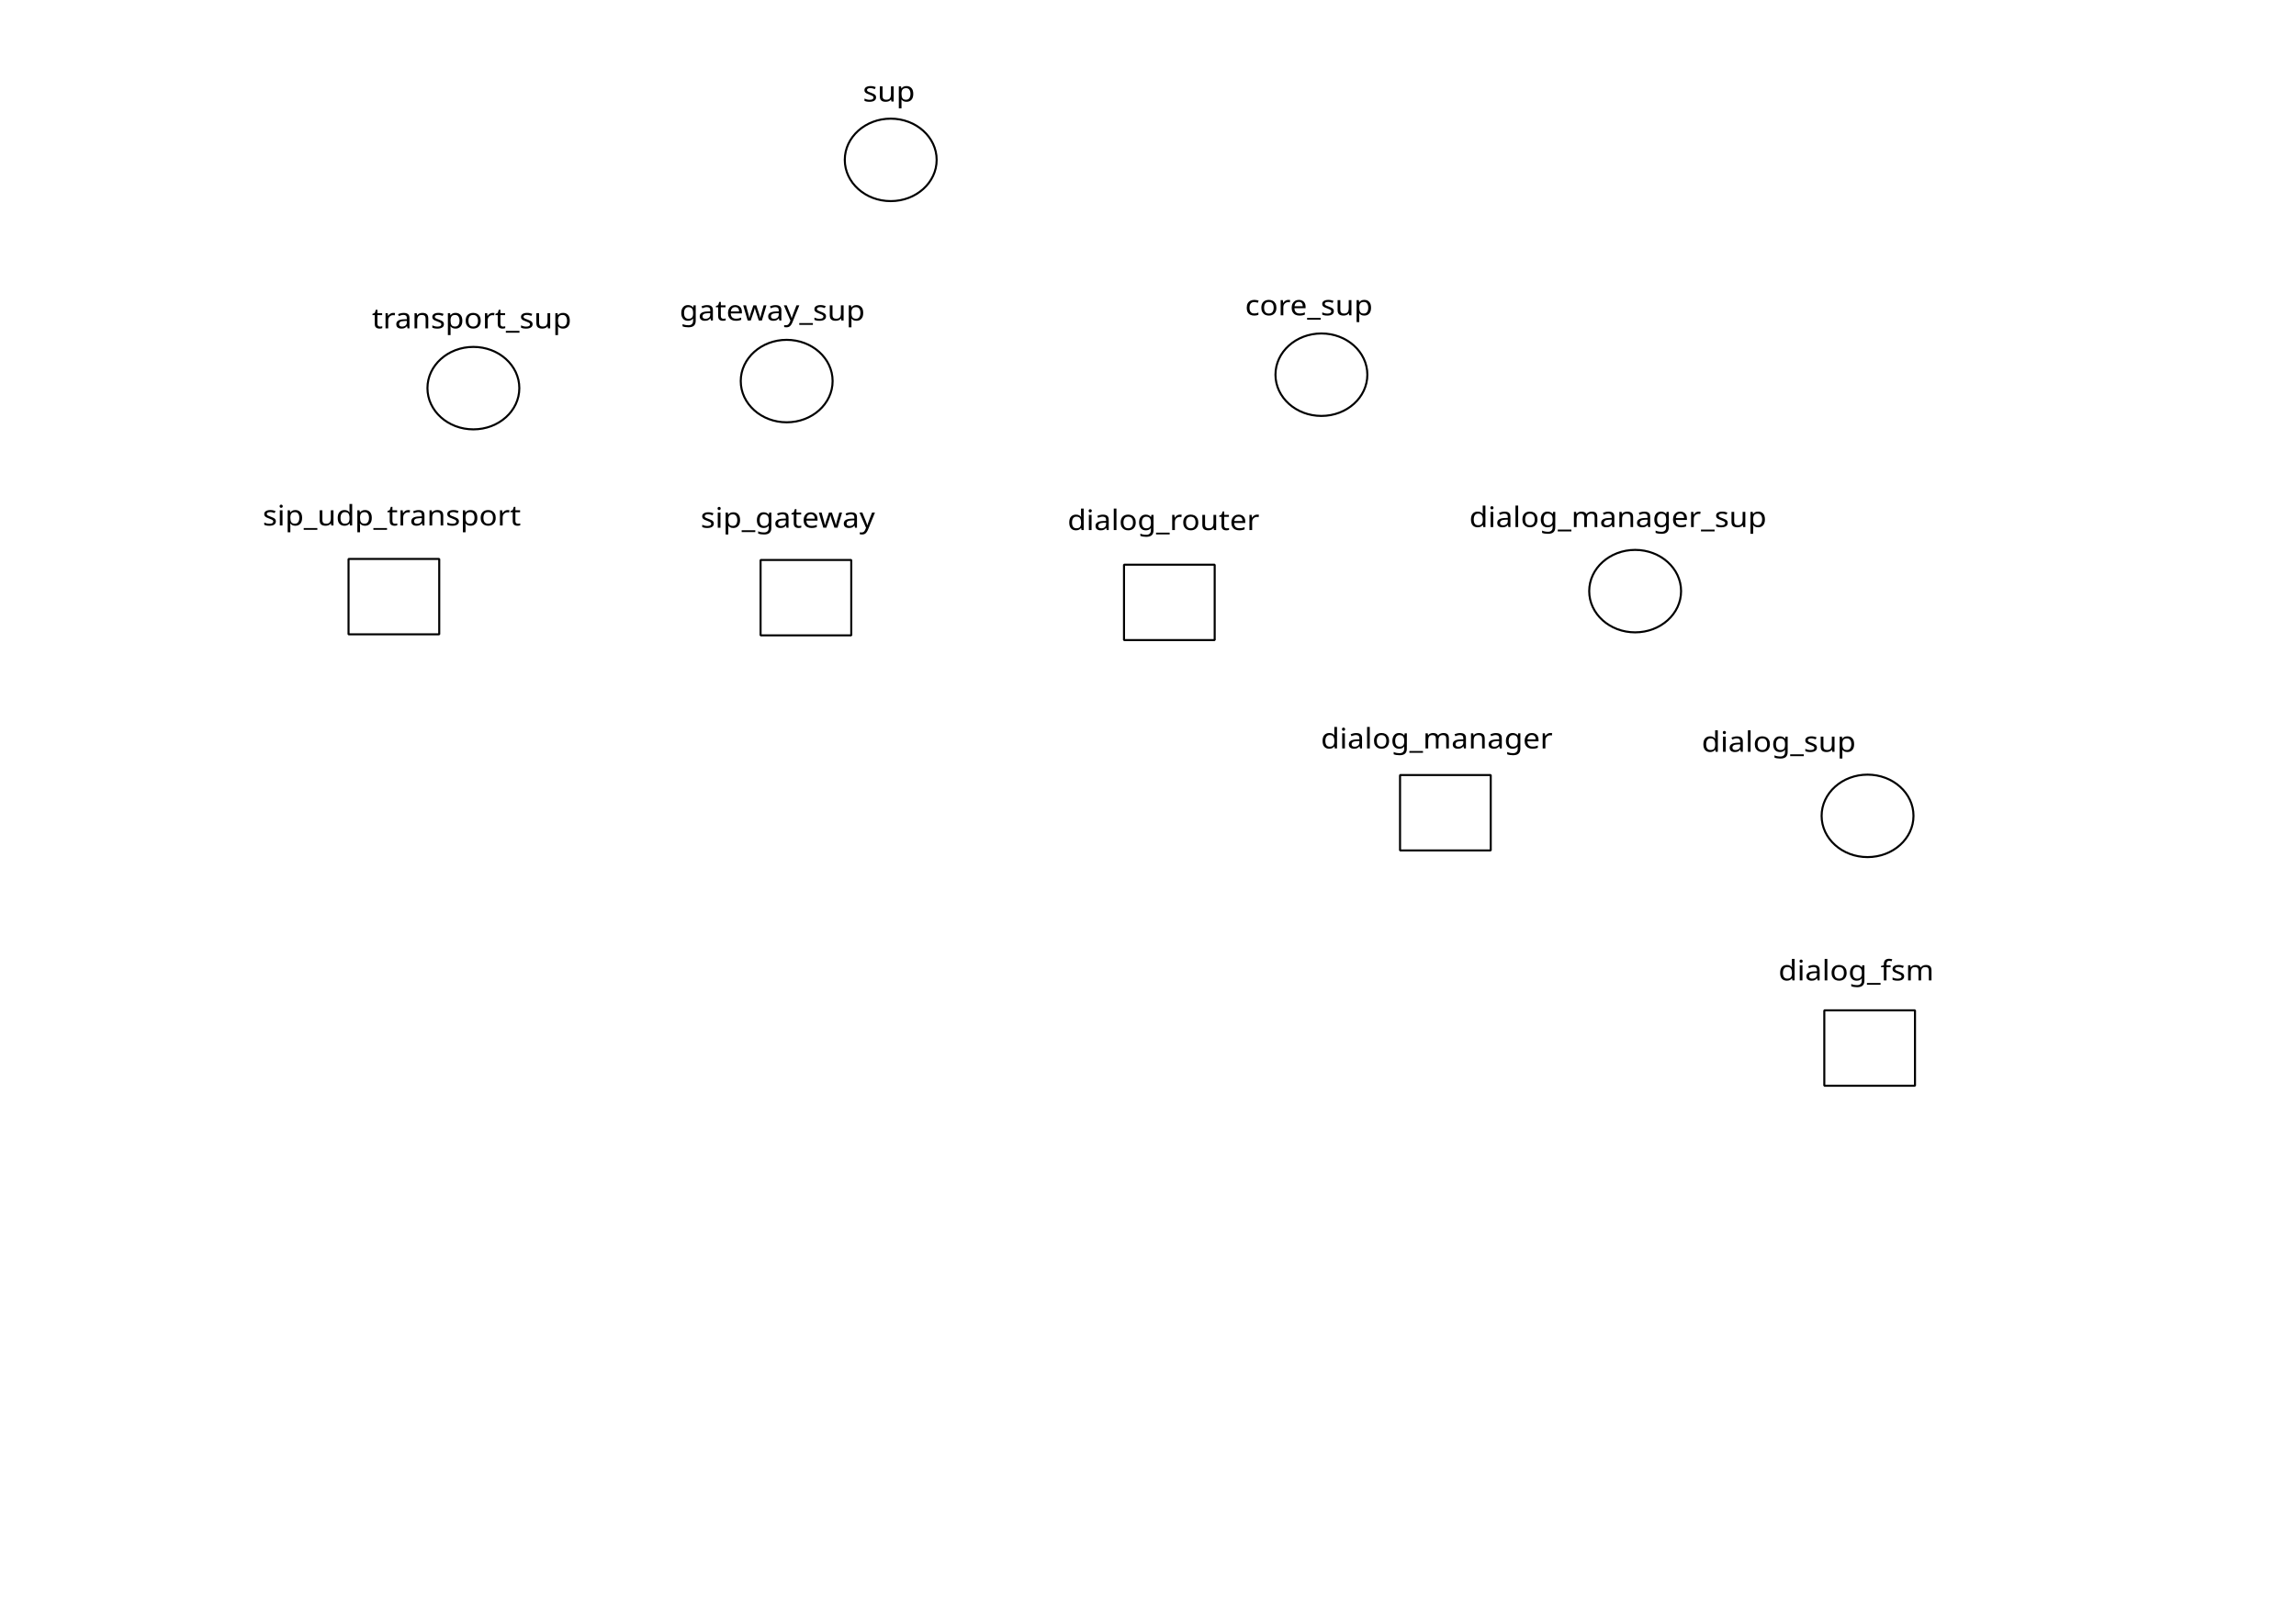
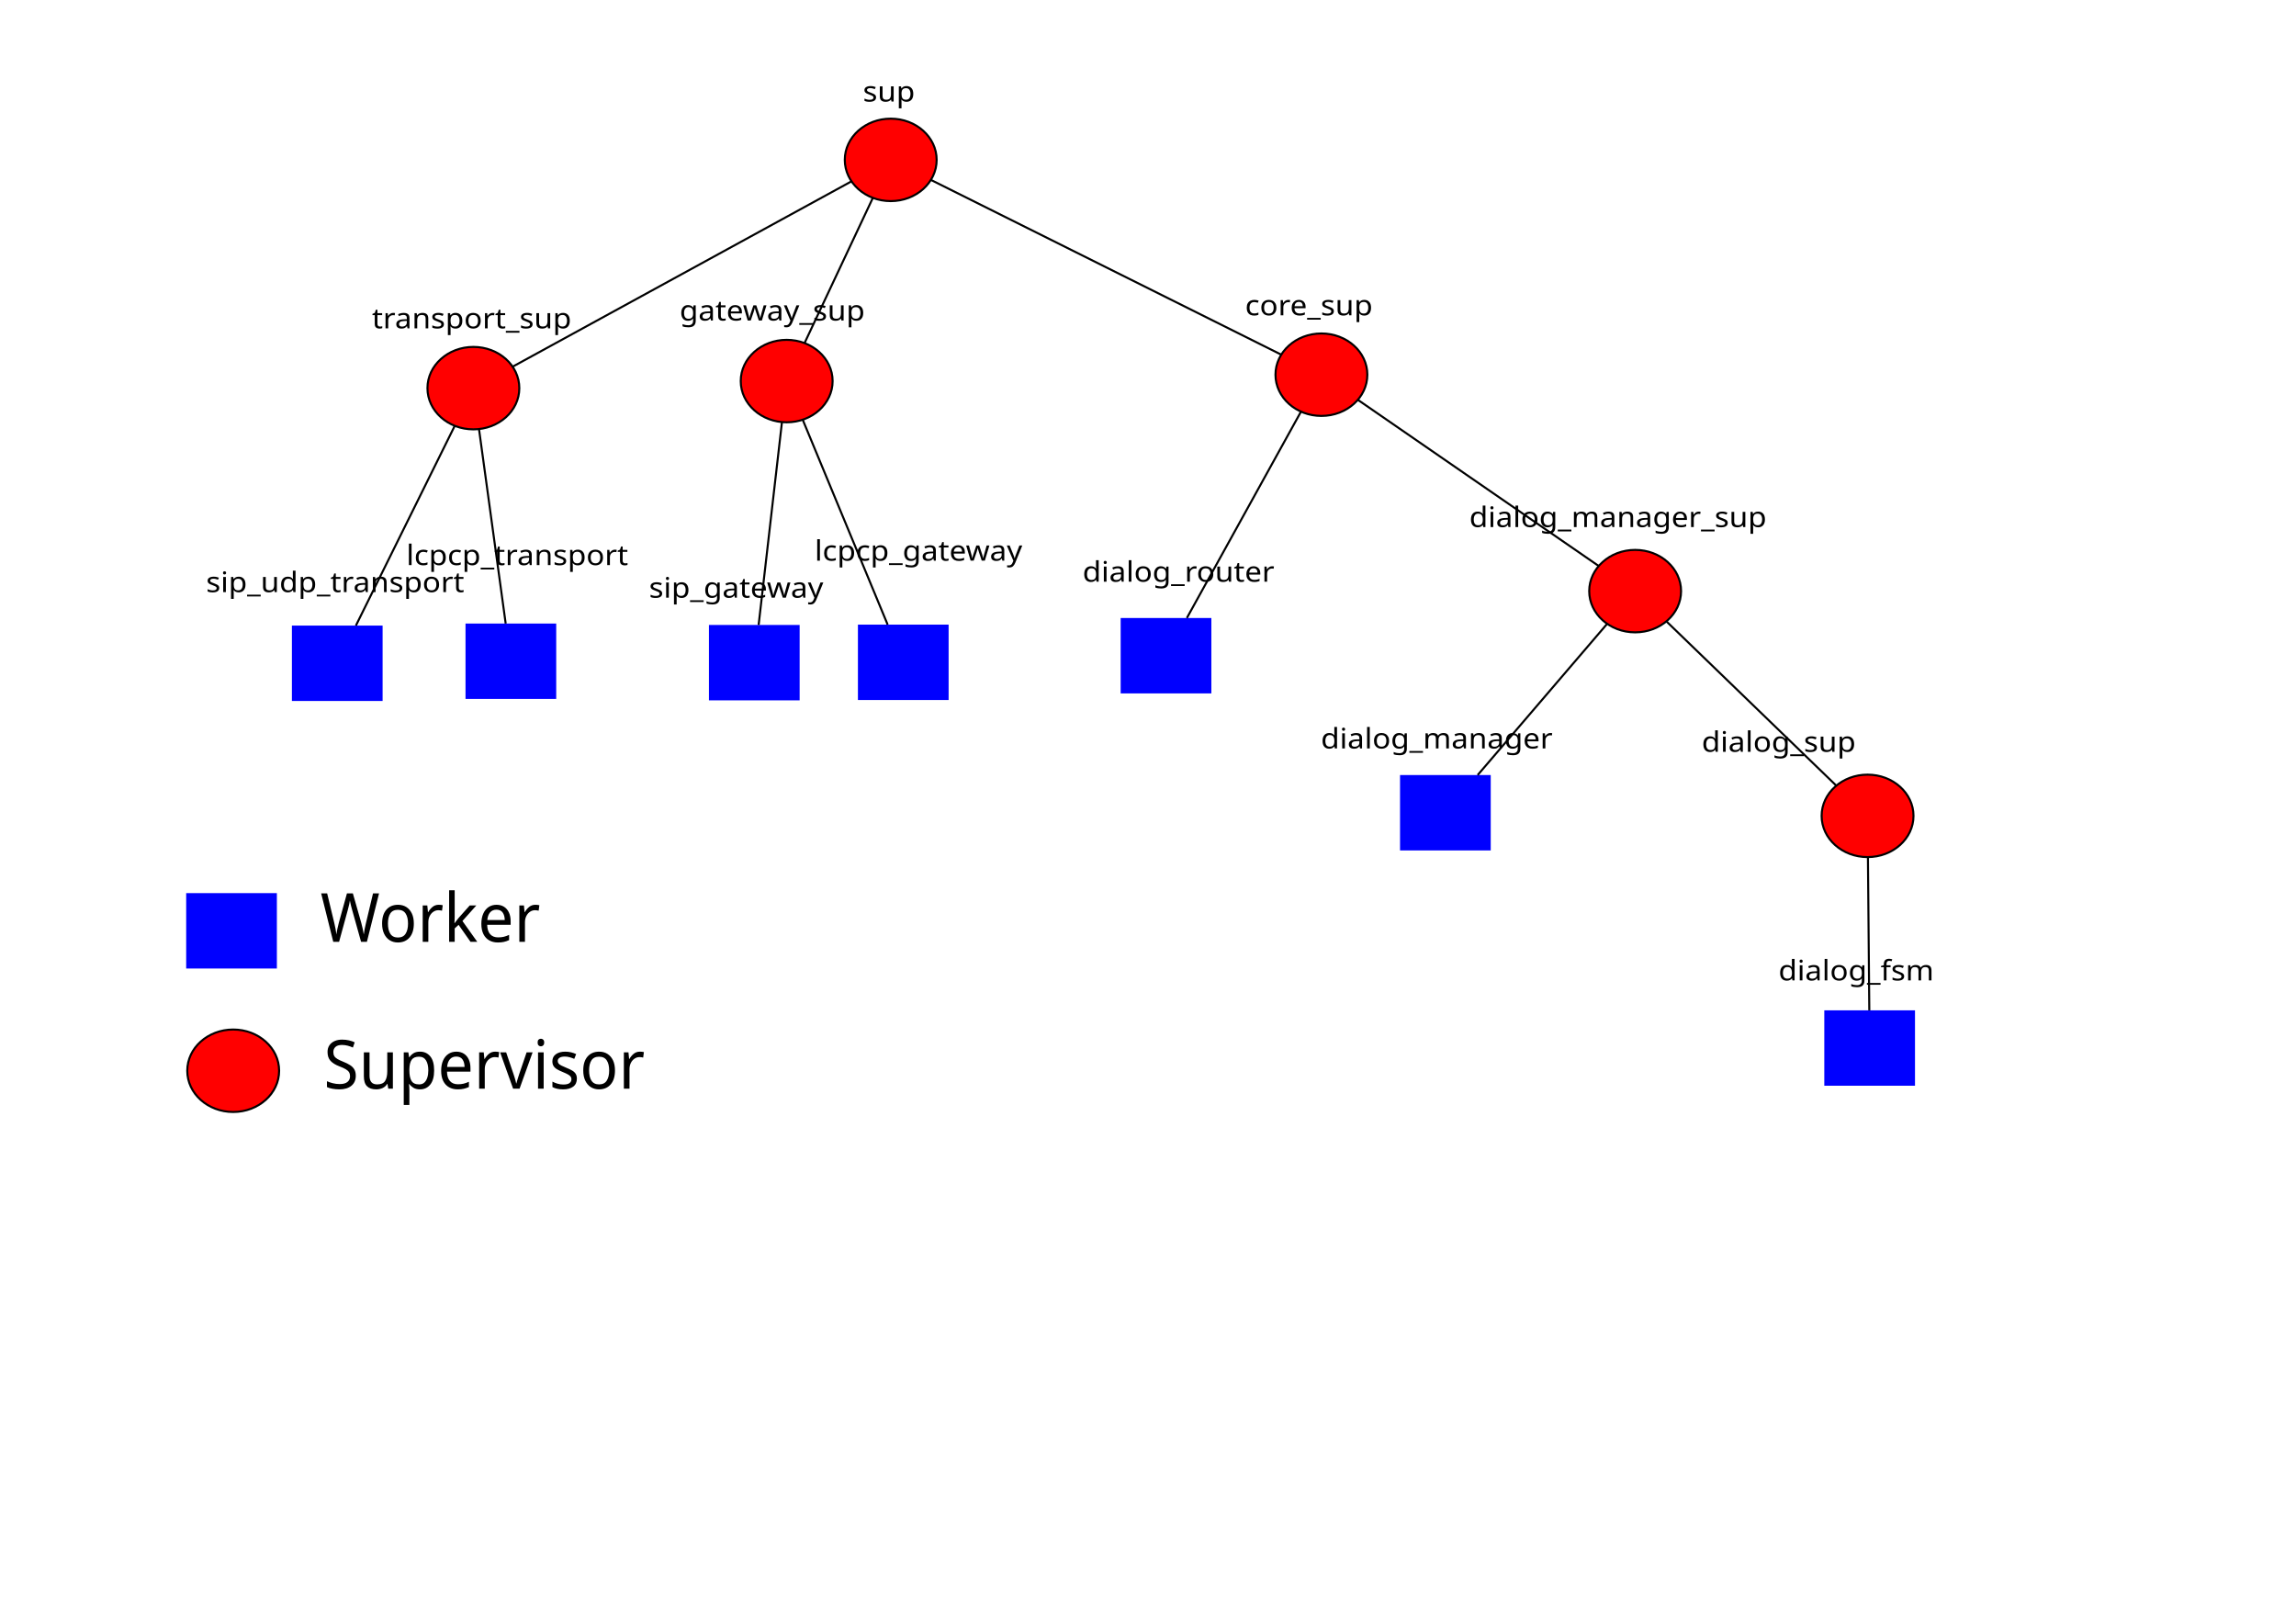
<svg xmlns="http://www.w3.org/2000/svg" width="297mm" height="210mm" id="svg2985" version="1.1">
  <defs id="defs2987" />
  <g id="layer1">
-     <path style="fill:none;stroke:#000000;stroke-width:0.999;stroke-linejoin:bevel;stroke-miterlimit:4;stroke-opacity:1;stroke-dasharray:none;stroke-dashoffset:0" id="path2994" d="m 545.884,106.654 a 22.457,20.154 0 1 1 -44.914,0 22.457,20.154 0 1 1 44.914,0 z" transform="translate(-87.94894,-28.50197)" />
-     <path transform="translate(-291.9863,83.07572)" style="fill:none;stroke:#000000;stroke-width:0.999;stroke-linejoin:bevel;stroke-miterlimit:4;stroke-opacity:1;stroke-dasharray:none;stroke-dashoffset:0" id="path2994-5" d="m 545.884,106.654 a 22.457,20.154 0 1 1 -44.914,0 22.457,20.154 0 1 1 44.914,0 z" />
-     <path transform="translate(-138.8164,79.62076)" style="fill:none;stroke:#000000;stroke-width:0.999;stroke-linejoin:bevel;stroke-miterlimit:4;stroke-opacity:1;stroke-dasharray:none;stroke-dashoffset:0" id="path2994-5-1" d="m 545.884,106.654 a 22.457,20.154 0 1 1 -44.914,0 22.457,20.154 0 1 1 44.914,0 z" />
-     <path transform="translate(122.6131,76.50311)" style="fill:none;stroke:#000000;stroke-width:0.999;stroke-linejoin:bevel;stroke-miterlimit:4;stroke-opacity:1;stroke-dasharray:none;stroke-dashoffset:0" id="path2994-5-9" d="m 545.884,106.654 a 22.457,20.154 0 1 1 -44.914,0 22.457,20.154 0 1 1 44.914,0 z" />
+     <path style="fill:#ff0000;stroke:#000000;stroke-width:0.999;stroke-linejoin:bevel;stroke-miterlimit:4;stroke-opacity:1;stroke-dasharray:none;stroke-dashoffset:0;fill-opacity:1" id="path2994" d="m 545.884,106.654 a 22.457,20.154 0 1 1 -44.914,0 22.457,20.154 0 1 1 44.914,0 z" transform="translate(-87.94894,-28.50197)" />
+     <path transform="translate(-291.9863,83.07572)" style="fill:#ff0000;stroke:#000000;stroke-width:0.999;stroke-linejoin:bevel;stroke-miterlimit:4;stroke-opacity:1;stroke-dasharray:none;stroke-dashoffset:0;fill-opacity:1" id="path2994-5" d="m 545.884,106.654 a 22.457,20.154 0 1 1 -44.914,0 22.457,20.154 0 1 1 44.914,0 z" />
+     <path transform="translate(-138.8164,79.62076)" style="fill:#ff0000;stroke:#000000;stroke-width:0.999;stroke-linejoin:bevel;stroke-miterlimit:4;stroke-opacity:1;stroke-dasharray:none;stroke-dashoffset:0;fill-opacity:1" id="path2994-5-1" d="m 545.884,106.654 a 22.457,20.154 0 1 1 -44.914,0 22.457,20.154 0 1 1 44.914,0 z" />
+     <path transform="translate(122.6131,76.50311)" style="fill:#ff0000;stroke:#000000;stroke-width:0.999;stroke-linejoin:bevel;stroke-miterlimit:4;stroke-opacity:1;stroke-dasharray:none;stroke-dashoffset:0;fill-opacity:1" id="path2994-5-9" d="m 545.884,106.654 a 22.457,20.154 0 1 1 -44.914,0 22.457,20.154 0 1 1 44.914,0 z" />
    <text xml:space="preserve" style="font-size:14.332px;font-style:normal;font-weight:normal;line-height:125%;letter-spacing:0px;word-spacing:0px;fill:#000000;fill-opacity:1;stroke:none;font-family:Sans" x="406.787" y="51.464" id="text3041" transform="scale(1.037076,0.9642498)">
      <tspan id="tspan3043" x="406.787" y="51.464">sup</tspan>
    </text>
    <text xml:space="preserve" style="font-size:14.332px;font-style:normal;font-weight:normal;line-height:125%;letter-spacing:0px;word-spacing:0px;fill:#000000;fill-opacity:1;stroke:none;font-family:Sans" x="175.355" y="166.443" id="text3041-2" transform="scale(1.037076,0.9642498)">
      <tspan id="tspan3043-1" x="175.355" y="166.443">transport_sup</tspan>
    </text>
    <text xml:space="preserve" style="font-size:14.332px;font-style:normal;font-weight:normal;line-height:125%;letter-spacing:0px;word-spacing:0px;fill:#000000;fill-opacity:1;stroke:none;font-family:Sans" x="320.388" y="162.484" id="text3041-2-4" transform="scale(1.037076,0.9642498)">
      <tspan id="tspan3043-1-8" x="320.388" y="162.484">gateway_sup</tspan>
    </text>
    <text xml:space="preserve" style="font-size:14.332px;font-style:normal;font-weight:normal;line-height:125%;letter-spacing:0px;word-spacing:0px;fill:#000000;fill-opacity:1;stroke:none;font-family:Sans" x="586.961" y="159.848" id="text3041-2-4-3" transform="scale(1.037076,0.9642498)">
      <tspan id="tspan3043-1-8-8" x="586.961" y="159.848">core_sup</tspan>
    </text>
-     <rect style="fill:none;stroke:#000000;stroke-width:0.999;stroke-linejoin:bevel;stroke-miterlimit:4;stroke-opacity:1;stroke-dasharray:none;stroke-dashoffset:0" id="rect3139" width="44.339" height="36.853" x="170.403" y="273.225" />
-     <text xml:space="preserve" style="font-size:14.332px;font-style:normal;font-weight:normal;line-height:125%;letter-spacing:0px;word-spacing:0px;fill:#000000;fill-opacity:1;stroke:none;font-family:Sans" x="123.833" y="266.393" id="text3041-2-5" transform="scale(1.037076,0.9642498)">
-       <tspan id="tspan3043-1-1" x="123.833" y="266.393">sip_udp_transport</tspan>
+     <rect style="fill:#0000ff;stroke:none;stroke-width:0.999;stroke-linejoin:bevel;stroke-miterlimit:4;stroke-opacity:1;stroke-dasharray:none;stroke-dashoffset:0;fill-opacity:1" id="rect3139" width="44.339" height="36.853" x="142.715" y="305.799" />
+     <text xml:space="preserve" style="font-size:14.332px;font-style:normal;font-weight:normal;line-height:125%;letter-spacing:0px;word-spacing:0px;fill:#000000;fill-opacity:1;stroke:none;font-family:Sans" x="97.135" y="300.174" id="text3041-2-5" transform="scale(1.037076,0.9642498)">
+       <tspan id="tspan3043-1-1" x="97.135" y="300.174">sip_udp_transport</tspan>
    </text>
-     <rect style="fill:none;stroke:#000000;stroke-width:0.999;stroke-linejoin:bevel;stroke-miterlimit:4;stroke-opacity:1;stroke-dasharray:none;stroke-dashoffset:0" id="rect3139-9" width="44.339" height="36.853" x="371.849" y="273.735" />
-     <text xml:space="preserve" style="font-size:14.332px;font-style:normal;font-weight:normal;line-height:125%;letter-spacing:0px;word-spacing:0px;fill:#000000;fill-opacity:1;stroke:none;font-family:Sans" x="330.293" y="267.519" id="text3041-2-5-9" transform="scale(1.037076,0.9642498)">
-       <tspan id="tspan3043-1-1-1" x="330.293" y="267.519">sip_gateway</tspan>
+     <rect style="fill:#0000ff;stroke:none;stroke-width:0.999;stroke-linejoin:bevel;stroke-miterlimit:4;stroke-opacity:1;stroke-dasharray:none;stroke-dashoffset:0;fill-opacity:1" id="rect3139-9" width="44.339" height="36.853" x="346.604" y="305.494" />
+     <text xml:space="preserve" style="font-size:14.332px;font-style:normal;font-weight:normal;line-height:125%;letter-spacing:0px;word-spacing:0px;fill:#000000;fill-opacity:1;stroke:none;font-family:Sans" x="305.951" y="302.989" id="text3041-2-5-9" transform="scale(1.037076,0.9642498)">
+       <tspan id="tspan3043-1-1-1" x="305.951" y="302.989">sip_gateway</tspan>
    </text>
-     <rect style="fill:none;stroke:#000000;stroke-width:0.999;stroke-linejoin:bevel;stroke-miterlimit:4;stroke-opacity:1;stroke-dasharray:none;stroke-dashoffset:0" id="rect3139-9-2" width="44.339" height="36.853" x="549.527" y="276.038" />
-     <text xml:space="preserve" style="font-size:14.332px;font-style:normal;font-weight:normal;line-height:125%;letter-spacing:0px;word-spacing:0px;fill:#000000;fill-opacity:1;stroke:none;font-family:Sans" x="503.285" y="268.713" id="text3041-2-5-9-0" transform="scale(1.037076,0.9642498)">
-       <tspan id="tspan3043-1-1-1-0" x="503.285" y="268.713">dialog_router</tspan>
+     <rect style="fill:#0000ff;stroke:none;stroke-width:0.999;stroke-linejoin:bevel;stroke-miterlimit:4;stroke-opacity:1;stroke-dasharray:none;stroke-dashoffset:0;fill-opacity:1" id="rect3139-9-2" width="44.339" height="36.853" x="547.899" y="302.097" />
+     <text xml:space="preserve" style="font-size:14.332px;font-style:normal;font-weight:normal;line-height:125%;letter-spacing:0px;word-spacing:0px;fill:#000000;fill-opacity:1;stroke:none;font-family:Sans" x="510.352" y="294.893" id="text3041-2-5-9-0" transform="scale(1.037076,0.9642498)">
+       <tspan id="tspan3043-1-1-1-0" x="510.352" y="294.893">dialog_router</tspan>
    </text>
-     <rect style="fill:none;stroke:#000000;stroke-width:0.999;stroke-linejoin:bevel;stroke-miterlimit:4;stroke-opacity:1;stroke-dasharray:none;stroke-dashoffset:0" id="rect3139-9-2-5" width="44.339" height="36.853" x="891.905" y="493.875" />
+     <rect style="fill:#0000ff;stroke:none;stroke-width:0.999;stroke-linejoin:bevel;stroke-miterlimit:4;stroke-opacity:1;stroke-dasharray:none;stroke-dashoffset:0;fill-opacity:1" id="rect3139-9-2-5" width="44.339" height="36.853" x="891.905" y="493.875" />
    <text xml:space="preserve" style="font-size:14.332px;font-style:normal;font-weight:normal;line-height:125%;letter-spacing:0px;word-spacing:0px;fill:#000000;fill-opacity:1;stroke:none;font-family:Sans" x="838.419" y="497.015" id="text3041-2-5-9-0-1" transform="scale(1.037076,0.9642498)">
      <tspan id="tspan3043-1-1-1-0-4" x="838.419" y="497.015">dialog_fsm</tspan>
    </text>
-     <path transform="translate(275.9982,182.3007)" style="fill:none;stroke:#000000;stroke-width:0.999;stroke-linejoin:bevel;stroke-miterlimit:4;stroke-opacity:1;stroke-dasharray:none;stroke-dashoffset:0" id="path2994-5-9-1" d="m 545.884,106.654 a 22.457,20.154 0 1 1 -44.914,0 22.457,20.154 0 1 1 44.914,0 z" />
+     <path transform="translate(275.9982,182.3007)" style="fill:#ff0000;stroke:#000000;stroke-width:0.999;stroke-linejoin:bevel;stroke-miterlimit:4;stroke-opacity:1;stroke-dasharray:none;stroke-dashoffset:0;fill-opacity:1" id="path2994-5-9-1" d="m 545.884,106.654 a 22.457,20.154 0 1 1 -44.914,0 22.457,20.154 0 1 1 44.914,0 z" />
    <text xml:space="preserve" style="font-size:14.332px;font-style:normal;font-weight:normal;line-height:125%;letter-spacing:0px;word-spacing:0px;fill:#000000;fill-opacity:1;stroke:none;font-family:Sans" x="692.664" y="267.179" id="text3041-2-4-3-8" transform="scale(1.037076,0.9642498)">
      <tspan id="tspan3043-1-8-8-0" x="692.664" y="267.179">dialog_manager_sup</tspan>
    </text>
-     <rect style="fill:none;stroke:#000000;stroke-width:0.999;stroke-linejoin:bevel;stroke-miterlimit:4;stroke-opacity:1;stroke-dasharray:none;stroke-dashoffset:0" id="rect3139-9-2-5-5" width="44.339" height="36.853" x="684.483" y="378.858" />
+     <rect style="fill:#0000ff;stroke:none;stroke-width:0.999;stroke-linejoin:bevel;stroke-miterlimit:4;stroke-opacity:1;stroke-dasharray:none;stroke-dashoffset:0;fill-opacity:1" id="rect3139-9-2-5-5" width="44.339" height="36.853" x="684.483" y="378.858" />
    <text xml:space="preserve" style="font-size:14.332px;font-style:normal;font-weight:normal;line-height:125%;letter-spacing:0px;word-spacing:0px;fill:#000000;fill-opacity:1;stroke:none;font-family:Sans" x="622.708" y="379.422" id="text3041-2-5-9-0-1-5" transform="scale(1.037076,0.9642498)">
      <tspan id="tspan3043-1-1-1-0-4-8" x="622.708" y="379.422">dialog_manager</tspan>
    </text>
-     <path transform="translate(389.6254,292.1596)" style="fill:none;stroke:#000000;stroke-width:0.999;stroke-linejoin:bevel;stroke-miterlimit:4;stroke-opacity:1;stroke-dasharray:none;stroke-dashoffset:0" id="path2994-5-9-1-2" d="m 545.884,106.654 a 22.457,20.154 0 1 1 -44.914,0 22.457,20.154 0 1 1 44.914,0 z" />
+     <path transform="translate(389.6254,292.1596)" style="fill:#ff0000;stroke:#000000;stroke-width:0.999;stroke-linejoin:bevel;stroke-miterlimit:4;stroke-opacity:1;stroke-dasharray:none;stroke-dashoffset:0;fill-opacity:1" id="path2994-5-9-1-2" d="m 545.884,106.654 a 22.457,20.154 0 1 1 -44.914,0 22.457,20.154 0 1 1 44.914,0 z" />
    <text xml:space="preserve" style="font-size:14.332px;font-style:normal;font-weight:normal;line-height:125%;letter-spacing:0px;word-spacing:0px;fill:#000000;fill-opacity:1;stroke:none;font-family:Sans" x="802.229" y="381.111" id="text3041-2-4-3-8-5" transform="scale(1.037076,0.9642498)">
      <tspan id="tspan3043-1-8-8-0-9" x="802.229" y="381.111">dialog_sup</tspan>
    </text>
+     <path style="fill:#000000;stroke:#000000;stroke-width:1px;stroke-linecap:butt;stroke-linejoin:miter;stroke-opacity:1;fill-opacity:1" d="M 250.62,179.241 416.297,88.641" id="path3016" />
+     <path style="fill:#000000;stroke:#000000;stroke-width:1px;stroke-linecap:butt;stroke-linejoin:miter;stroke-opacity:1;fill-opacity:1" d="M 393.347,167.703 426.74,96.724" id="path3018" />
+     <path style="fill:none;stroke:#000000;stroke-width:1px;stroke-linecap:butt;stroke-linejoin:miter;stroke-opacity:1" d="m 174.003,305.799 48.32,-97.645" id="path3020" />
+     <path style="fill:none;stroke:#000000;stroke-width:1px;stroke-linecap:butt;stroke-linejoin:miter;stroke-opacity:1" d="m 370.894,305.494 11.41,-99.17" id="path3022" />
+     <path style="fill:none;stroke:#000000;stroke-width:1px;stroke-linecap:butt;stroke-linejoin:miter;stroke-opacity:1" d="m 580.259,302.097 55.794,-100.883" id="path3024" />
+     <path style="fill:#000000;stroke:#000000;stroke-width:1px;stroke-linecap:butt;stroke-linejoin:miter;stroke-opacity:1;fill-opacity:1" d="M 626.406,173.366 455.111,87.943" id="path3026" />
+     <path style="fill:none;stroke:#000000;stroke-width:1px;stroke-linecap:butt;stroke-linejoin:miter;stroke-opacity:1" d="M 785.739,304.935 722.432,378.858" id="path3028" />
+     <path style="fill:none;stroke:#000000;stroke-width:1px;stroke-linecap:butt;stroke-linejoin:miter;stroke-opacity:1" d="m 814.703,303.726 83.071,80.316" id="path3030" />
+     <path style="fill:#000000;stroke:#000000;stroke-width:1px;stroke-linecap:butt;stroke-linejoin:miter;stroke-opacity:1;fill-opacity:1" d="m 913.233,418.967 0.675,74.908" id="path3032" />
+     <path style="fill:none;stroke:#000000;stroke-width:1px;stroke-linecap:butt;stroke-linejoin:miter;stroke-opacity:1" d="M 781.618,276.673 663.846,195.44" id="path3034" />
+     <rect style="fill:#0000ff;stroke:none;stroke-width:0.999;stroke-linejoin:bevel;stroke-miterlimit:4;stroke-opacity:1;stroke-dasharray:none;stroke-dashoffset:0;fill-opacity:1" id="rect3139-8" width="44.339" height="36.853" x="227.593" y="304.802" />
+     <text xml:space="preserve" style="font-size:14.332px;font-style:normal;font-weight:normal;line-height:125%;letter-spacing:0px;word-spacing:0px;fill:#000000;fill-opacity:1;stroke:none;font-family:Sans" x="191.542" y="286.472" id="text3041-2-5-4" transform="scale(1.037076,0.9642498)">
+       <tspan id="tspan3043-1-1-9" x="191.542" y="286.472">lcpcp_transport</tspan>
+     </text>
+     <rect style="fill:#0000ff;stroke:none;stroke-width:0.999;stroke-linejoin:bevel;stroke-miterlimit:4;stroke-opacity:1;stroke-dasharray:none;stroke-dashoffset:0;fill-opacity:1" id="rect3139-9-4" width="44.339" height="36.853" x="419.443" y="305.328" />
+     <text xml:space="preserve" style="font-size:14.332px;font-style:normal;font-weight:normal;line-height:125%;letter-spacing:0px;word-spacing:0px;fill:#000000;fill-opacity:1;stroke:none;font-family:Sans" x="384.038" y="284.237" id="text3041-2-5-9-01" transform="scale(1.037076,0.9642498)">
+       <tspan id="tspan3043-1-1-1-5" x="384.038" y="284.237">lcpcp_gateway</tspan>
+     </text>
+     <path style="fill:none;stroke:#000000;stroke-width:1px;stroke-linecap:butt;stroke-linejoin:miter;stroke-opacity:1" d="M 247.233,304.802 234.186,209.735" id="path3084" />
+     <path style="fill:none;stroke:#000000;stroke-width:1px;stroke-linecap:butt;stroke-linejoin:miter;stroke-opacity:1" d="m 392.444,205.169 41.528,100.159" id="path3086" />
+     <rect style="fill:#0000ff;stroke:none;stroke-width:0.999;stroke-linejoin:bevel;stroke-miterlimit:4;stroke-opacity:1;stroke-dasharray:none;stroke-dashoffset:0;fill-opacity:1" id="rect3139-9-2-5-4" width="44.339" height="36.853" x="91.024" y="436.577" />
+     <path transform="translate(-409.4186,416.7535)" style="fill:#ff0000;stroke:#000000;stroke-width:0.999;stroke-linejoin:bevel;stroke-miterlimit:4;stroke-opacity:1;stroke-dasharray:none;stroke-dashoffset:0;fill-opacity:1" id="path2994-5-9-1-2-7" d="m 545.884,106.654 a 22.457,20.154 0 1 1 -44.914,0 22.457,20.154 0 1 1 44.914,0 z" />
+     <text xml:space="preserve" style="font-size:32.184px;font-style:normal;font-weight:normal;line-height:125%;letter-spacing:0px;word-spacing:0px;fill:#000000;fill-opacity:1;stroke:none;font-family:Sans" x="161.244" y="447.234" id="text3070" transform="scale(0.9714685,1.02937)">
+       <tspan id="tspan3072" x="161.244" y="447.234">Worker</tspan>
+     </text>
+     <text xml:space="preserve" style="font-size:32.184px;font-style:normal;font-weight:normal;line-height:125%;letter-spacing:0px;word-spacing:0px;fill:#000000;fill-opacity:1;stroke:none;font-family:Sans" x="162.897" y="516.983" id="text3074" transform="scale(0.9714685,1.02937)">
+       <tspan id="tspan3076" x="162.897" y="516.983">Supervisor</tspan>
+     </text>
  </g>
</svg>
